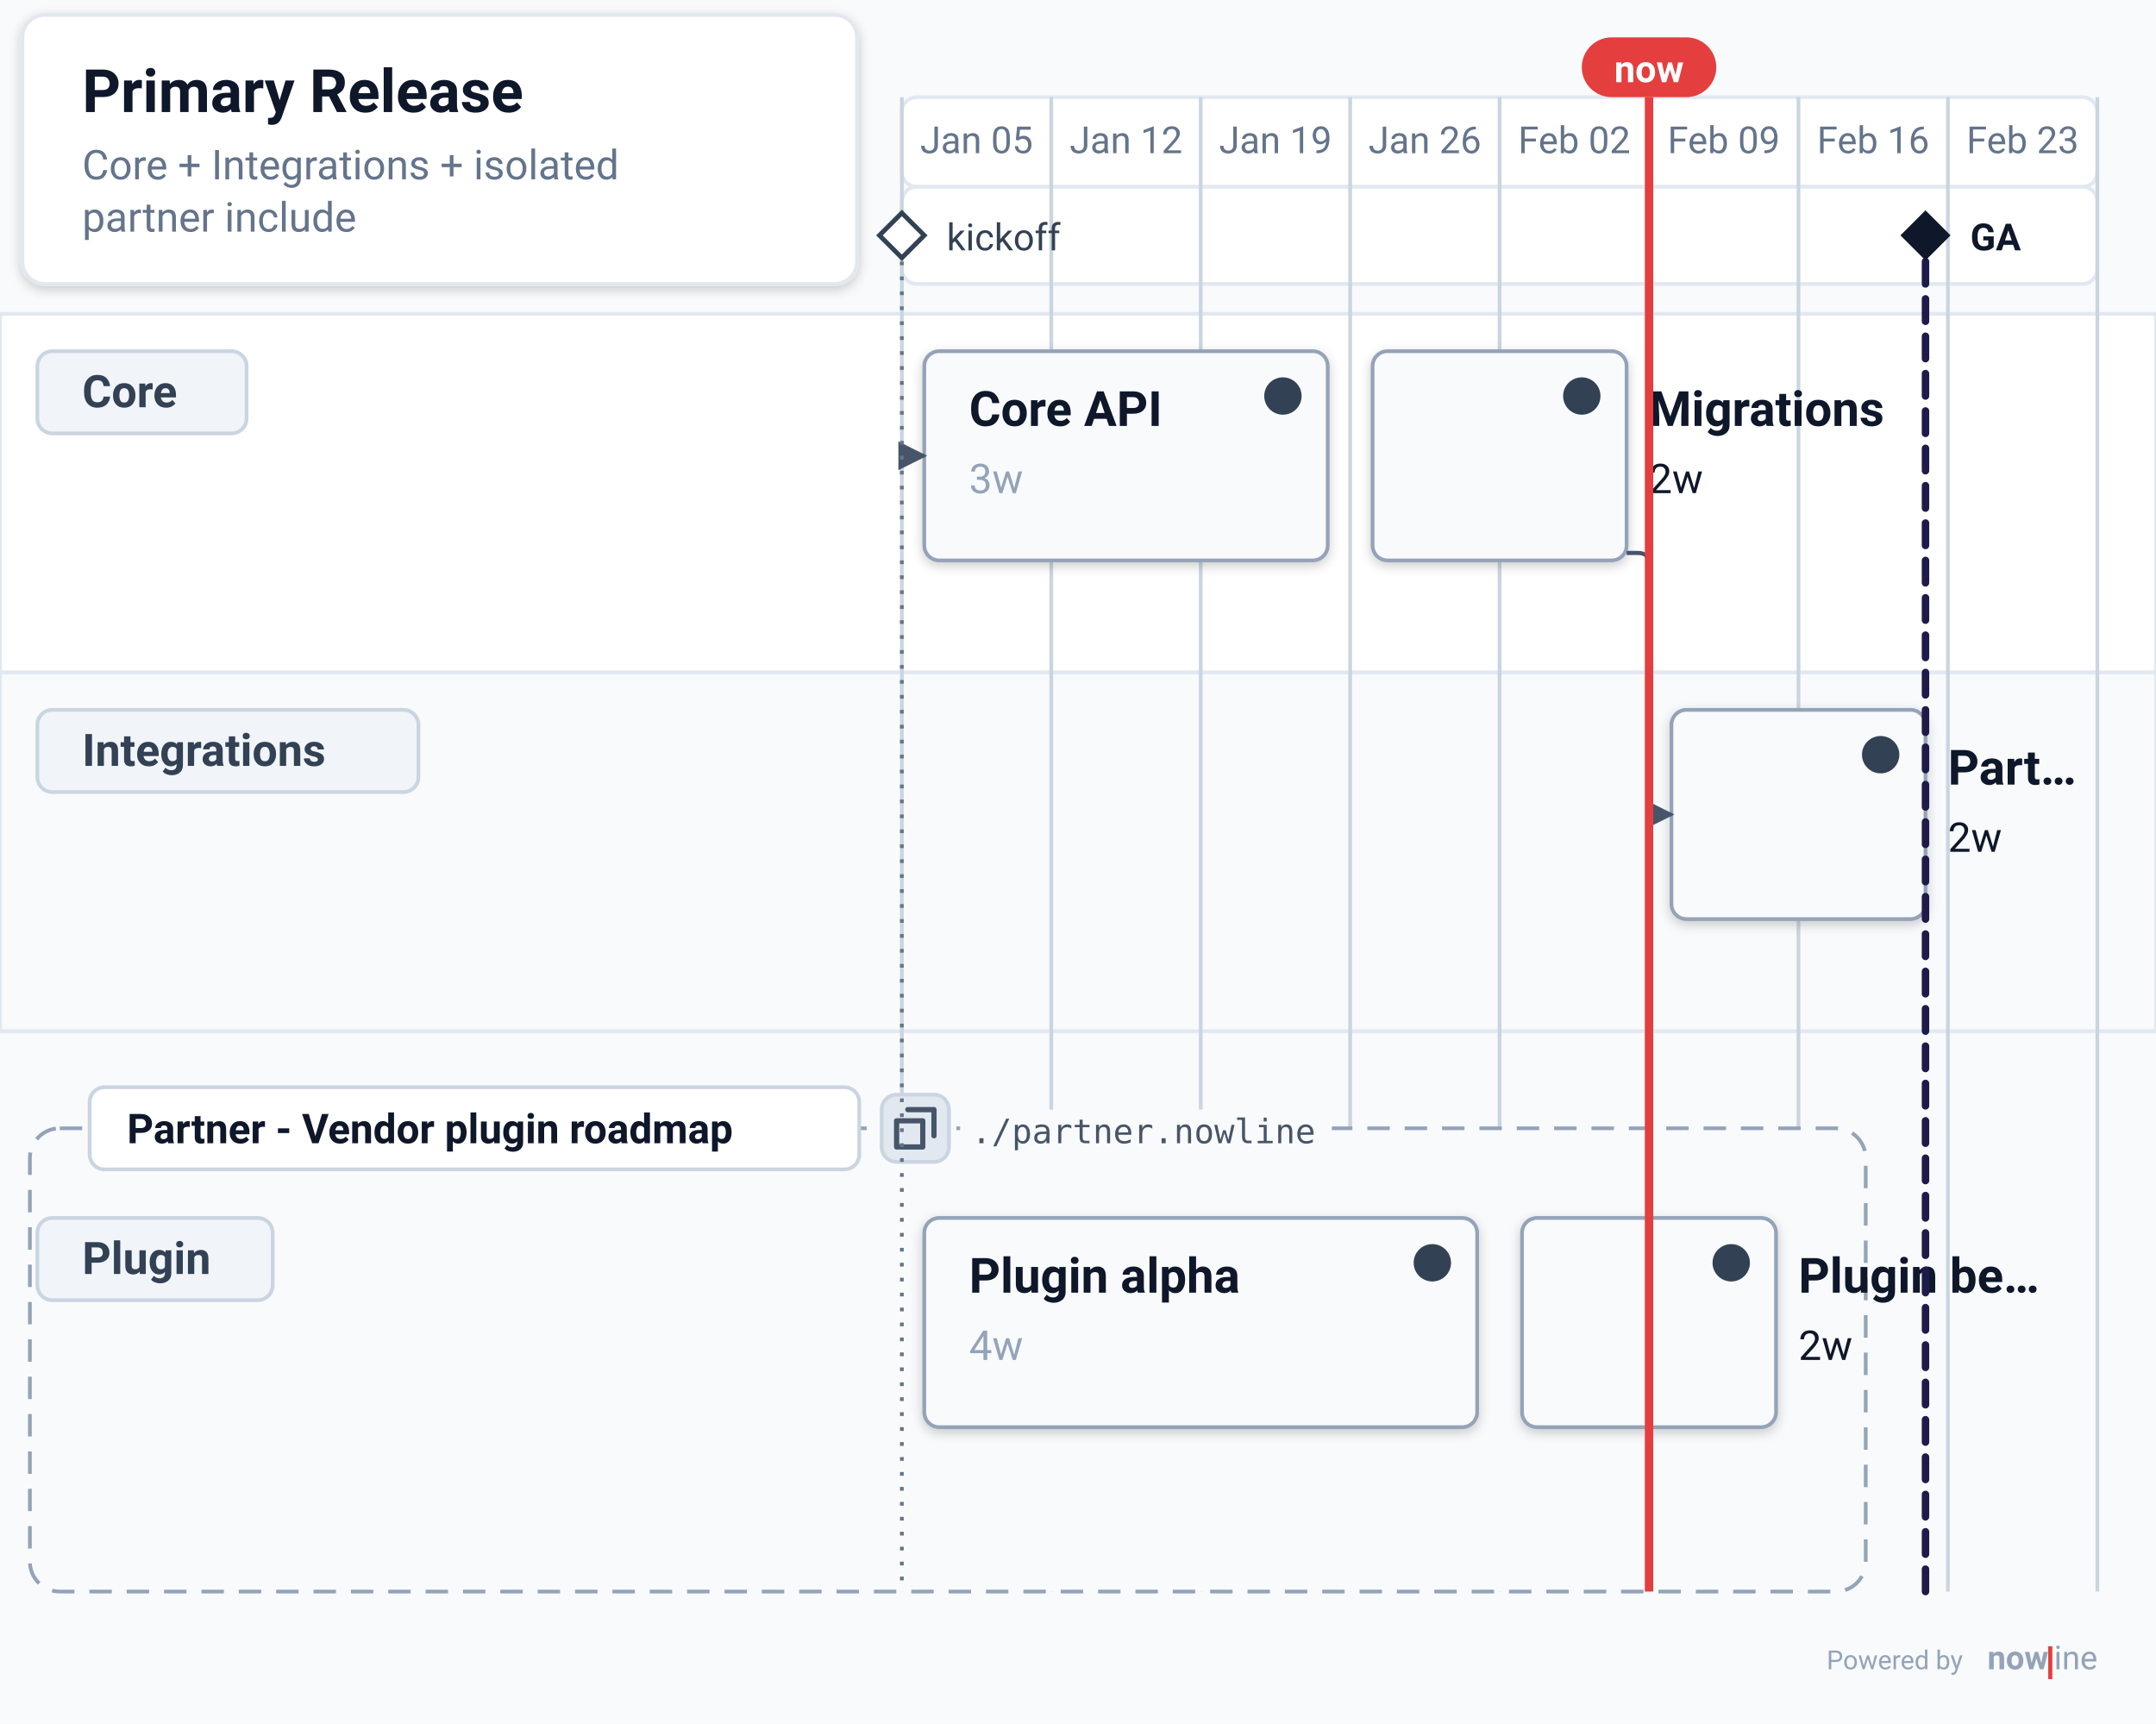
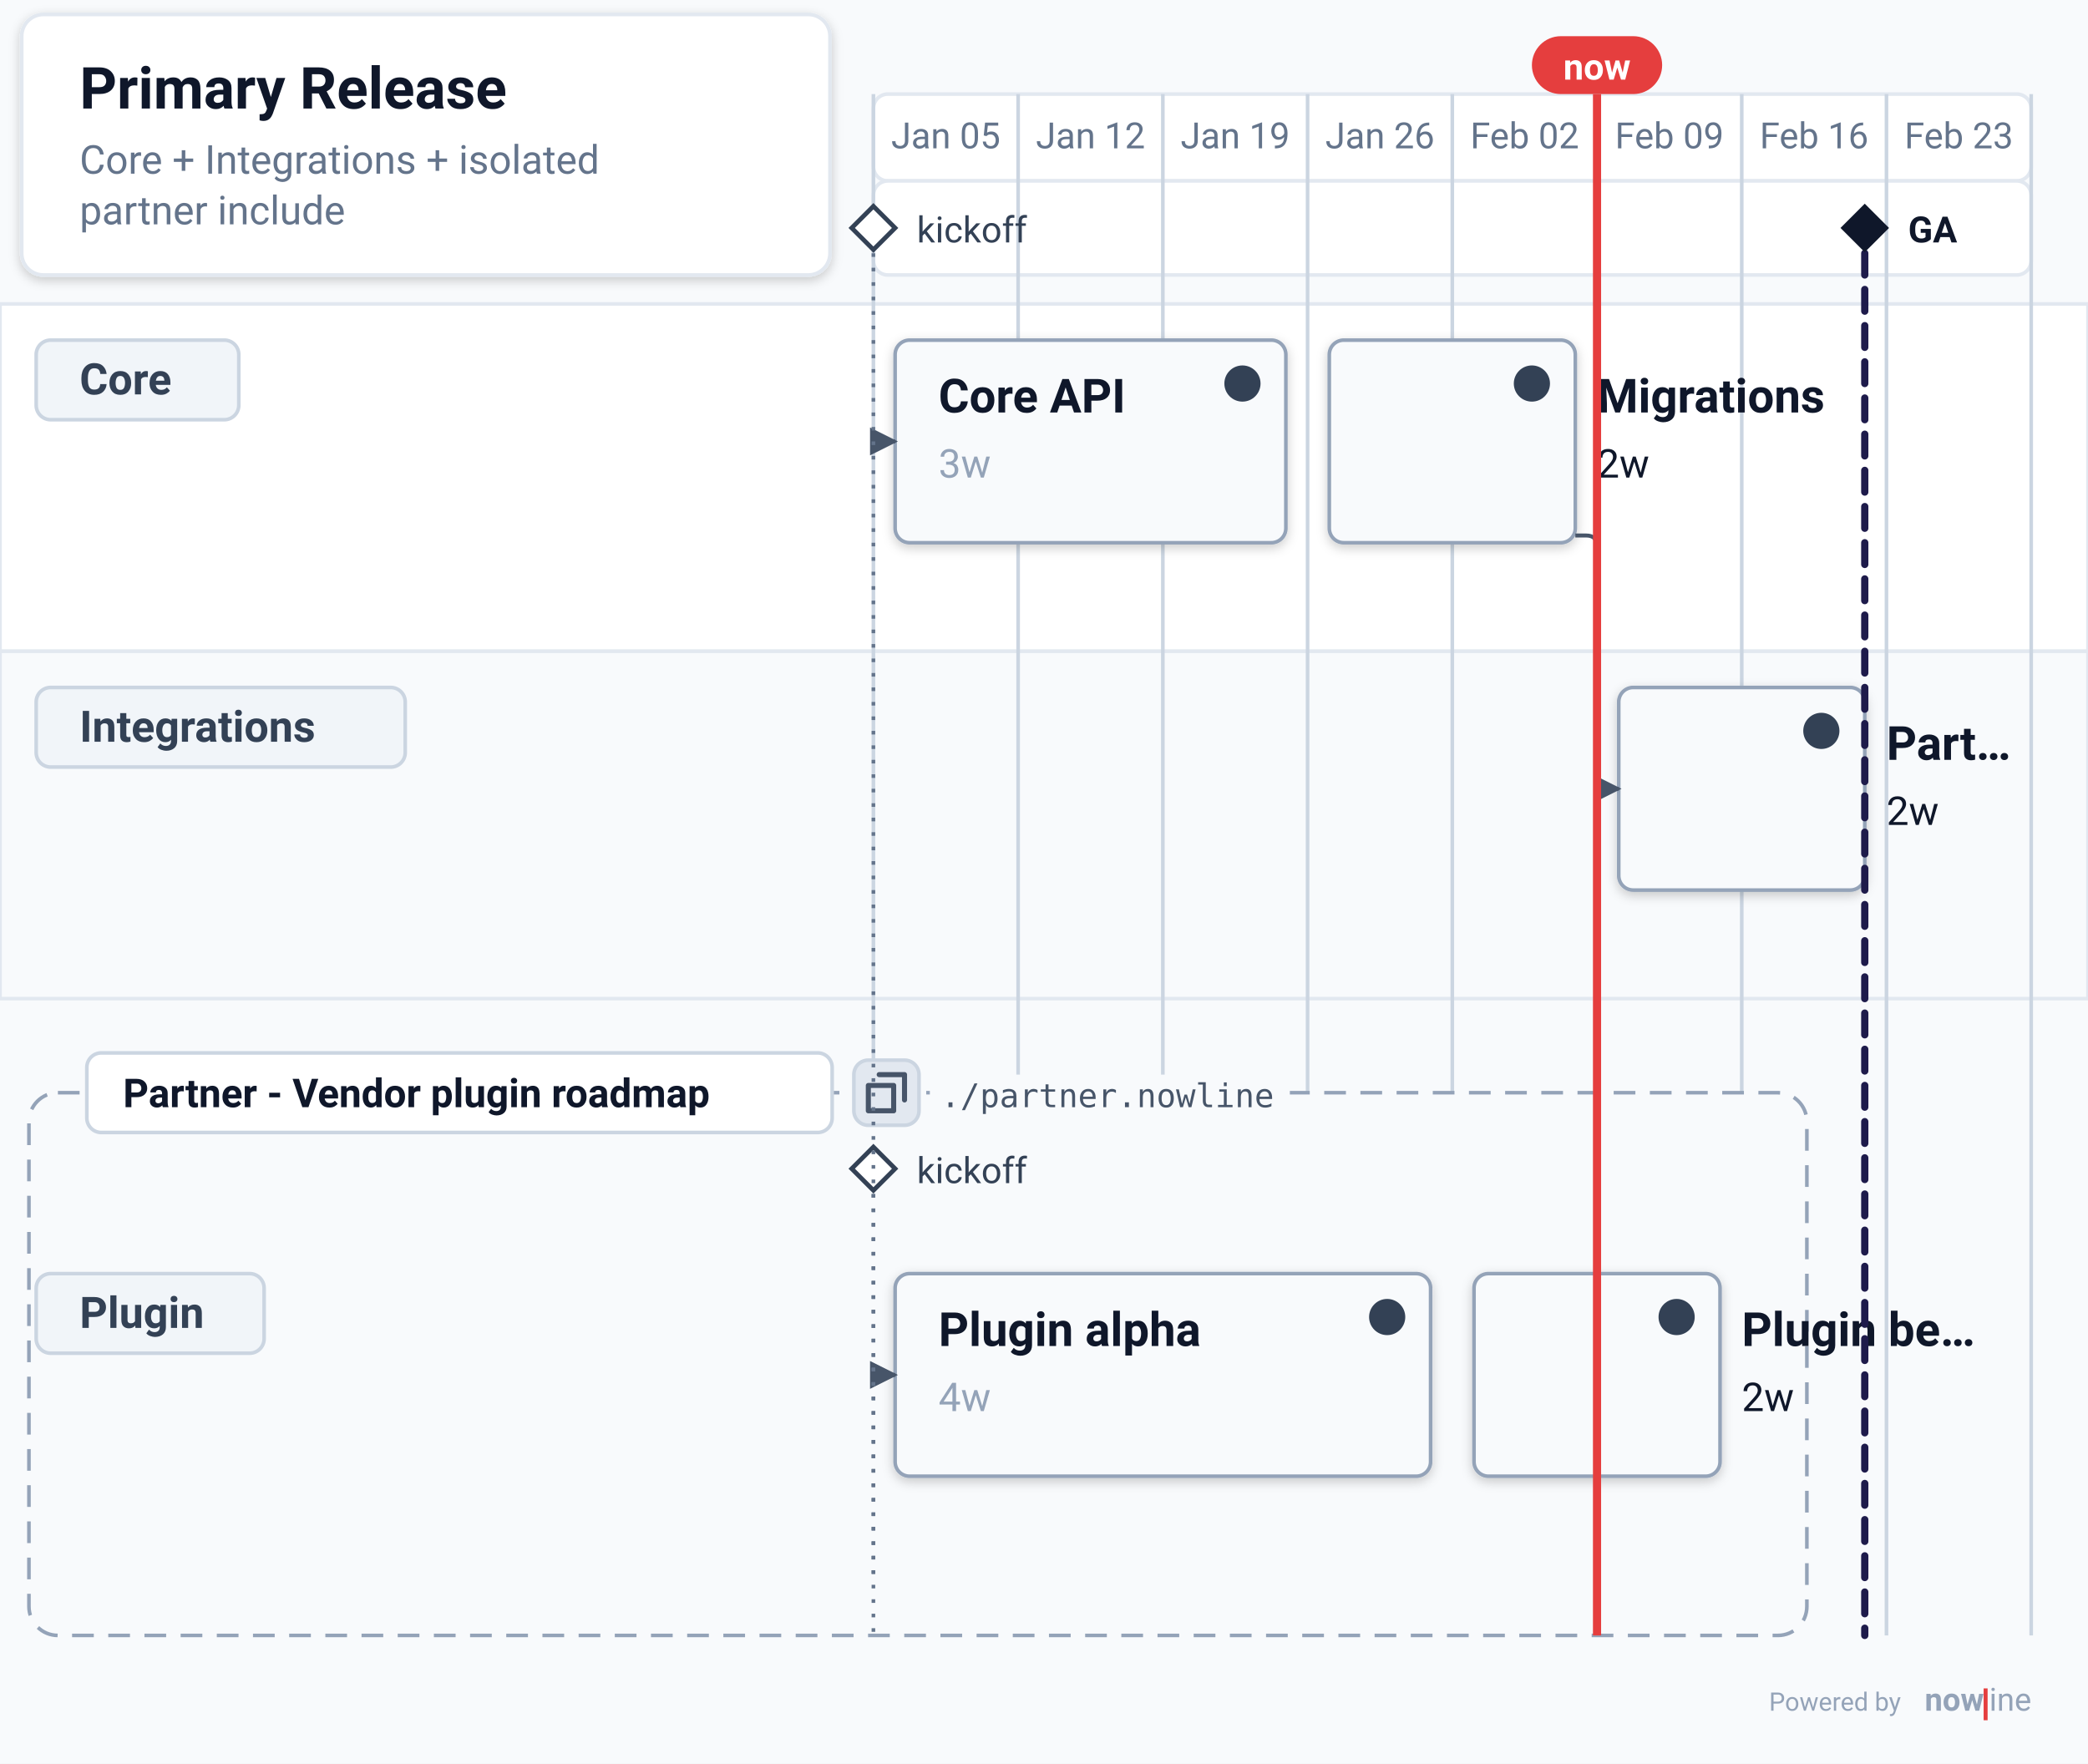
- <svg xmlns="http://www.w3.org/2000/svg" data-generator="nowline" data-theme="light" height="461.44" viewBox="0 0 577.1 461.44" width="577.1">
+ <svg xmlns="http://www.w3.org/2000/svg" data-generator="nowline" data-theme="light" height="487.44" viewBox="0 0 577.1 487.44" width="577.1">
  <defs>
    <filter height="200%" id="nl-0-root-shadow-subtle" width="200%" x="-50%" y="-50%">
      <feGaussianBlur in="SourceAlpha" stdDeviation="1.5" />
      <feOffset dx="0" dy="1" result="offsetblur" />
      <feComponentTransfer>
        <feFuncA type="linear" slope="0.2" />
      </feComponentTransfer>
      <feMerge>
        <feMergeNode />
        <feMergeNode in="SourceGraphic" />
      </feMerge>
    </filter>
    <filter height="200%" id="nl-0-root-shadow-soft" width="200%" x="-50%" y="-50%">
      <feGaussianBlur in="SourceAlpha" stdDeviation="5" />
      <feOffset dx="0" dy="3" result="offsetblur" />
      <feComponentTransfer>
        <feFuncA type="linear" slope="0.3" />
      </feComponentTransfer>
      <feMerge>
        <feMergeNode />
        <feMergeNode in="SourceGraphic" />
      </feMerge>
    </filter>
    <filter height="200%" id="nl-0-root-shadow-hard" width="200%" x="-50%" y="-50%">
      <feGaussianBlur in="SourceAlpha" stdDeviation="0" />
      <feOffset dx="2" dy="2" result="offsetblur" />
      <feComponentTransfer>
        <feFuncA type="linear" slope="0.45" />
      </feComponentTransfer>
      <feMerge>
        <feMergeNode />
        <feMergeNode in="SourceGraphic" />
      </feMerge>
    </filter>
    <marker id="nl-0-root-arrow" viewBox="0 0 10 10" refX="9" refY="5" markerWidth="7" markerHeight="7" orient="auto">
      <path d="M 0 0 L 10 5 L 0 10 z" fill="#475569" />
    </marker>
    <marker id="nl-0-root-arrow-light" viewBox="0 0 10 10" refX="9" refY="5" markerWidth="7" markerHeight="7" orient="auto">
      <path d="M 0 0 L 10 5 L 0 10 z" fill="#94a3b8" />
    </marker>
    <marker id="nl-0-root-arrow-dark" viewBox="0 0 10 10" refX="9" refY="5" markerWidth="7" markerHeight="7" orient="auto">
      <path d="M 0 0 L 10 5 L 0 10 z" fill="#0f172a" />
    </marker>
  </defs>
-   <rect fill="#f8fafc" height="461.44" width="577.1" x="0" y="0" />
+   <rect fill="#f8fafc" height="487.44" width="577.1" x="0" y="0" />
  <g data-layer="timeline">
    <rect fill="#ffffff" height="24" rx="4" ry="4" stroke="#e2e8f0" stroke-width="1" width="320" x="241.4" y="26" />
    <rect fill="#ffffff" height="26" rx="4" ry="4" stroke="#e2e8f0" stroke-width="1" width="320" x="241.4" y="50" />
    <text fill="#64748b" font-family="system-ui, -apple-system, &quot;Segoe UI&quot;, Roboto, sans-serif" font-size="10" text-anchor="middle" x="261.4" y="41">Jan 05</text>
    <text fill="#64748b" font-family="system-ui, -apple-system, &quot;Segoe UI&quot;, Roboto, sans-serif" font-size="10" text-anchor="middle" x="301.4" y="41">Jan 12</text>
    <text fill="#64748b" font-family="system-ui, -apple-system, &quot;Segoe UI&quot;, Roboto, sans-serif" font-size="10" text-anchor="middle" x="341.4" y="41">Jan 19</text>
    <text fill="#64748b" font-family="system-ui, -apple-system, &quot;Segoe UI&quot;, Roboto, sans-serif" font-size="10" text-anchor="middle" x="381.4" y="41">Jan 26</text>
    <text fill="#64748b" font-family="system-ui, -apple-system, &quot;Segoe UI&quot;, Roboto, sans-serif" font-size="10" text-anchor="middle" x="421.4" y="41">Feb 02</text>
    <text fill="#64748b" font-family="system-ui, -apple-system, &quot;Segoe UI&quot;, Roboto, sans-serif" font-size="10" text-anchor="middle" x="461.4" y="41">Feb 09</text>
    <text fill="#64748b" font-family="system-ui, -apple-system, &quot;Segoe UI&quot;, Roboto, sans-serif" font-size="10" text-anchor="middle" x="501.4" y="41">Feb 16</text>
    <text fill="#64748b" font-family="system-ui, -apple-system, &quot;Segoe UI&quot;, Roboto, sans-serif" font-size="10" text-anchor="middle" x="541.4" y="41">Feb 23</text>
  </g>
  <g data-id="core" data-layer="swimlane-bg">
    <rect fill="#ffffff" height="96" stroke="#e2e8f0" stroke-width="1" width="577.1" x="0" y="84" />
  </g>
  <g data-id="integrations" data-layer="swimlane-bg">
    <rect fill="#f8fafc" height="96" stroke="#e2e8f0" stroke-width="1" width="577.1" x="0" y="180" />
  </g>
  <g data-layer="grid">
-     <line stroke="#cbd5e1" stroke-width="1" x1="241.4" x2="241.4" y1="26" y2="426" />
-     <line stroke="#cbd5e1" stroke-width="1" x1="281.4" x2="281.4" y1="26" y2="426" />
-     <line stroke="#cbd5e1" stroke-width="1" x1="321.4" x2="321.4" y1="26" y2="426" />
-     <line stroke="#cbd5e1" stroke-width="1" x1="361.4" x2="361.4" y1="26" y2="426" />
-     <line stroke="#cbd5e1" stroke-width="1" x1="401.4" x2="401.4" y1="26" y2="426" />
-     <line stroke="#cbd5e1" stroke-width="1" x1="441.4" x2="441.4" y1="26" y2="426" />
-     <line stroke="#cbd5e1" stroke-width="1" x1="481.4" x2="481.4" y1="26" y2="426" />
-     <line stroke="#cbd5e1" stroke-width="1" x1="521.4" x2="521.4" y1="26" y2="426" />
-     <line stroke="#cbd5e1" stroke-width="1" x1="561.4" x2="561.4" y1="26" y2="426" />
+     <line stroke="#cbd5e1" stroke-width="1" x1="241.4" x2="241.4" y1="26" y2="452" />
+     <line stroke="#cbd5e1" stroke-width="1" x1="281.4" x2="281.4" y1="26" y2="452" />
+     <line stroke="#cbd5e1" stroke-width="1" x1="321.4" x2="321.4" y1="26" y2="452" />
+     <line stroke="#cbd5e1" stroke-width="1" x1="361.4" x2="361.4" y1="26" y2="452" />
+     <line stroke="#cbd5e1" stroke-width="1" x1="401.4" x2="401.4" y1="26" y2="452" />
+     <line stroke="#cbd5e1" stroke-width="1" x1="441.4" x2="441.4" y1="26" y2="452" />
+     <line stroke="#cbd5e1" stroke-width="1" x1="481.4" x2="481.4" y1="26" y2="452" />
+     <line stroke="#cbd5e1" stroke-width="1" x1="521.4" x2="521.4" y1="26" y2="452" />
+     <line stroke="#cbd5e1" stroke-width="1" x1="561.4" x2="561.4" y1="26" y2="452" />
  </g>
  <g data-id="core" data-layer="swimlane">
    <rect fill="#f1f5f9" height="22" rx="4" ry="4" stroke="#cbd5e1" stroke-width="1" width="56" x="10" y="94" />
    <text fill="#334155" font-family="system-ui, -apple-system, &quot;Segoe UI&quot;, Roboto, sans-serif" font-size="12" font-weight="600" x="22" y="109">Core</text>
    <g data-id="core-api" data-layer="item">
      <rect fill="#f8fafc" filter="url(#nl-0-root-shadow-subtle)" height="56" rx="4" ry="4" stroke="#94a3b8" stroke-width="1" width="108" x="247.4" y="94" />
      <circle cx="343.4" cy="106" fill="#334155" r="5" />
      <text fill="#0f172a" font-family="system-ui, -apple-system, &quot;Segoe UI&quot;, Roboto, sans-serif" font-size="13" font-weight="600" x="259.4" y="114">Core API</text>
      <text fill="#94a3b8" font-family="system-ui, -apple-system, &quot;Segoe UI&quot;, Roboto, sans-serif" font-size="11" x="259.4" y="132">3w</text>
    </g>
    <g data-id="migrations" data-layer="item">
      <rect fill="#f8fafc" filter="url(#nl-0-root-shadow-subtle)" height="56" rx="4" ry="4" stroke="#94a3b8" stroke-width="1" width="68" x="367.4" y="94" />
      <circle cx="423.4" cy="106" fill="#334155" r="5" />
      <text fill="#0f172a" font-family="system-ui, -apple-system, &quot;Segoe UI&quot;, Roboto, sans-serif" font-size="13" font-weight="600" x="441.4" y="114">Migrations</text>
      <text fill="#0f172a" font-family="system-ui, -apple-system, &quot;Segoe UI&quot;, Roboto, sans-serif" font-size="11" x="441.4" y="132">2w</text>
    </g>
  </g>
  <g data-id="integrations" data-layer="swimlane">
    <rect fill="#f1f5f9" height="22" rx="4" ry="4" stroke="#cbd5e1" stroke-width="1" width="102" x="10" y="190" />
    <text fill="#334155" font-family="system-ui, -apple-system, &quot;Segoe UI&quot;, Roboto, sans-serif" font-size="12" font-weight="600" x="22" y="205">Integrations</text>
    <g data-id="bridge" data-layer="item">
      <rect fill="#f8fafc" filter="url(#nl-0-root-shadow-subtle)" height="56" rx="4" ry="4" stroke="#94a3b8" stroke-width="1" width="68" x="447.4" y="190" />
      <circle cx="503.4" cy="202" fill="#334155" r="5" />
      <text fill="#0f172a" font-family="system-ui, -apple-system, &quot;Segoe UI&quot;, Roboto, sans-serif" font-size="13" font-weight="600" x="521.4" y="210">Part…</text>
      <text fill="#0f172a" font-family="system-ui, -apple-system, &quot;Segoe UI&quot;, Roboto, sans-serif" font-size="11" x="521.4" y="228">2w</text>
    </g>
  </g>
  <g data-layer="include">
-     <rect fill="#f8fafc" height="124" rx="8" ry="8" stroke="#94a3b8" stroke-dasharray="6 4" stroke-width="1" width="491.4" x="8" y="302" />
+     <rect fill="#f8fafc" height="150" rx="8" ry="8" stroke="#94a3b8" stroke-dasharray="6 4" stroke-width="1" width="491.4" x="8" y="302" />
    <g data-id="plugin" data-layer="swimlane">
-       <rect fill="#f1f5f9" height="22" rx="4" ry="4" stroke="#cbd5e1" stroke-width="1" width="63" x="10" y="326" />
-       <text fill="#334155" font-family="system-ui, -apple-system, &quot;Segoe UI&quot;, Roboto, sans-serif" font-size="12" font-weight="600" x="22" y="341">Plugin</text>
+       <rect fill="#f1f5f9" height="22" rx="4" ry="4" stroke="#cbd5e1" stroke-width="1" width="63" x="10" y="352" />
+       <text fill="#334155" font-family="system-ui, -apple-system, &quot;Segoe UI&quot;, Roboto, sans-serif" font-size="12" font-weight="600" x="22" y="367">Plugin</text>
      <g data-id="plugin-alpha" data-layer="item">
-         <rect fill="#f8fafc" filter="url(#nl-0-root-shadow-subtle)" height="56" rx="4" ry="4" stroke="#94a3b8" stroke-width="1" width="148" x="247.4" y="326" />
-         <circle cx="383.4" cy="338" fill="#334155" r="5" />
-         <text fill="#0f172a" font-family="system-ui, -apple-system, &quot;Segoe UI&quot;, Roboto, sans-serif" font-size="13" font-weight="600" x="259.4" y="346">Plugin alpha</text>
-         <text fill="#94a3b8" font-family="system-ui, -apple-system, &quot;Segoe UI&quot;, Roboto, sans-serif" font-size="11" x="259.4" y="364">4w</text>
+         <rect fill="#f8fafc" filter="url(#nl-0-root-shadow-subtle)" height="56" rx="4" ry="4" stroke="#94a3b8" stroke-width="1" width="148" x="247.4" y="352" />
+         <circle cx="383.4" cy="364" fill="#334155" r="5" />
+         <text fill="#0f172a" font-family="system-ui, -apple-system, &quot;Segoe UI&quot;, Roboto, sans-serif" font-size="13" font-weight="600" x="259.4" y="372">Plugin alpha</text>
+         <text fill="#94a3b8" font-family="system-ui, -apple-system, &quot;Segoe UI&quot;, Roboto, sans-serif" font-size="11" x="259.4" y="390">4w</text>
      </g>
      <g data-id="plugin-beta" data-layer="item">
-         <rect fill="#f8fafc" filter="url(#nl-0-root-shadow-subtle)" height="56" rx="4" ry="4" stroke="#94a3b8" stroke-width="1" width="68" x="407.4" y="326" />
-         <circle cx="463.4" cy="338" fill="#334155" r="5" />
-         <text fill="#0f172a" font-family="system-ui, -apple-system, &quot;Segoe UI&quot;, Roboto, sans-serif" font-size="13" font-weight="600" x="481.4" y="346">Plugin be…</text>
-         <text fill="#0f172a" font-family="system-ui, -apple-system, &quot;Segoe UI&quot;, Roboto, sans-serif" font-size="11" x="481.4" y="364">2w</text>
+         <rect fill="#f8fafc" filter="url(#nl-0-root-shadow-subtle)" height="56" rx="4" ry="4" stroke="#94a3b8" stroke-width="1" width="68" x="407.4" y="352" />
+         <circle cx="463.4" cy="364" fill="#334155" r="5" />
+         <text fill="#0f172a" font-family="system-ui, -apple-system, &quot;Segoe UI&quot;, Roboto, sans-serif" font-size="13" font-weight="600" x="481.4" y="372">Plugin be…</text>
+         <text fill="#0f172a" font-family="system-ui, -apple-system, &quot;Segoe UI&quot;, Roboto, sans-serif" font-size="11" x="481.4" y="390">2w</text>
      </g>
+     </g>
+     <path d="M241.4 380 L247.4 380" fill="none" marker-end="url(#nl-0-root-arrow)" stroke="#475569" stroke-linejoin="round" stroke-width="1.1" />
+     <line stroke="#64748b" stroke-dasharray="1 3" stroke-width="1" x1="241.4" x2="241.4" y1="330" y2="438" />
+     <g data-id="kickoff" data-layer="anchor">
+       <path d="M241.4 317 L247.4 323 L241.4 329 L235.4 323 Z" fill="#ffffff" stroke="#334155" stroke-width="1.25" />
+       <text fill="#334155" font-family="system-ui, -apple-system, &quot;Segoe UI&quot;, Roboto, sans-serif" font-size="10" x="253.4" y="327">kickoff</text>
    </g>
    <rect fill="#ffffff" height="22" rx="4" ry="4" stroke="#cbd5e1" stroke-width="1" width="206" x="24" y="291" />
    <text fill="#0f172a" font-family="system-ui, -apple-system, &quot;Segoe UI&quot;, Roboto, sans-serif" font-size="11" font-weight="600" x="34" y="306">Partner - Vendor plugin roadmap</text>
    <rect fill="#e2e8f0" height="18" rx="4" ry="4" stroke="#cbd5e1" stroke-width="1" width="18" x="236" y="293" />
    <path d="M243 297 H250 V304 M240 300 H247 V307 H240 Z" fill="none" stroke="#475569" stroke-linecap="round" stroke-linejoin="round" stroke-width="1.4" />
    <rect fill="#f8fafc" height="15" width="99.5" x="257" y="297" />
    <text fill="#475569" font-family="ui-monospace, SFMono-Regular, Menlo, Consolas, monospace" font-size="9" x="260" y="306">./partner.nowline</text>
  </g>
  <path d="M241.4 122 L247.4 122" fill="none" marker-end="url(#nl-0-root-arrow)" stroke="#475569" stroke-linejoin="round" stroke-width="1.1" />
  <path d="M435.4 148 L438.4 148 Q441.4 148 441.4 151 L441.4 215 Q441.4 218 444.4 218 L447.4 218" fill="none" marker-end="url(#nl-0-root-arrow)" stroke="#475569" stroke-linejoin="round" stroke-width="1.1" />
-   <line stroke="#64748b" stroke-dasharray="1 3" stroke-width="1" x1="241.4" x2="241.4" y1="70" y2="426" />
-   <line stroke="#1e1b4b" stroke-dasharray="6 4" stroke-linecap="round" stroke-width="2" x1="515.4" x2="515.4" y1="70" y2="426" />
+   <line stroke="#64748b" stroke-dasharray="1 3" stroke-width="1" x1="241.4" x2="241.4" y1="70" y2="452" />
+   <line stroke="#1e1b4b" stroke-dasharray="6 4" stroke-linecap="round" stroke-width="2" x1="515.4" x2="515.4" y1="70" y2="452" />
  <g data-id="kickoff" data-layer="anchor">
    <path d="M241.4 57 L247.4 63 L241.4 69 L235.4 63 Z" fill="#ffffff" stroke="#334155" stroke-width="1.25" />
    <text fill="#334155" font-family="system-ui, -apple-system, &quot;Segoe UI&quot;, Roboto, sans-serif" font-size="10" x="253.4" y="67">kickoff</text>
  </g>
  <g data-id="ga" data-layer="milestone">
    <path d="M515.4 57 L521.4 63 L515.4 69 L509.4 63 Z" fill="#0f172a" stroke="#0f172a" stroke-width="1" />
    <text fill="#0f172a" font-family="system-ui, -apple-system, &quot;Segoe UI&quot;, Roboto, sans-serif" font-size="10" font-weight="600" x="527.4" y="67">GA</text>
  </g>
  <g data-layer="nowline">
-     <line stroke="#e53e3e" stroke-width="2.25" x1="441.4" x2="441.4" y1="26" y2="426" />
+     <line stroke="#e53e3e" stroke-width="2.25" x1="441.4" x2="441.4" y1="26" y2="452" />
    <rect fill="#e53e3e" height="16" rx="8" ry="8" width="36" x="423.4" y="10" />
    <text fill="#ffffff" font-family="system-ui, -apple-system, &quot;Segoe UI&quot;, Roboto, sans-serif" font-size="10" font-weight="700" text-anchor="middle" x="441.4" y="22">now</text>
  </g>
  <g data-id="nl-0-root-header" data-layer="header">
    <rect fill="#ffffff" filter="url(#nl-0-root-shadow-subtle)" height="72" rx="6" ry="6" stroke="#e2e8f0" stroke-width="1" width="223.4" x="6" y="4" />
    <text fill="#0f172a" font-family="system-ui, -apple-system, &quot;Segoe UI&quot;, Roboto, sans-serif" font-size="16" font-weight="600" x="22" y="30">Primary Release</text>
    <text fill="#64748b" font-family="system-ui, -apple-system, &quot;Segoe UI&quot;, Roboto, sans-serif" font-size="11" x="22" y="48">Core + Integrations + isolated</text>
    <text fill="#64748b" font-family="system-ui, -apple-system, &quot;Segoe UI&quot;, Roboto, sans-serif" font-size="11" x="22" y="62">partner include</text>
  </g>
  <a aria-label="Powered by nowline" href="https://nowline.io" rel="noopener" target="_blank">
    <g data-layer="attribution">
-       <g transform="translate(488.94 438) scale(0.22)">
+       <g transform="translate(488.94 464) scale(0.22)">
        <text fill="#94a3b8" font-family="system-ui, -apple-system, &quot;Segoe UI&quot;, Roboto, sans-serif" font-size="32" font-weight="400" x="0" y="40">Powered by</text>
        <text fill="#94a3b8" font-family="system-ui, -apple-system, &quot;Segoe UI&quot;, Roboto, sans-serif" font-size="40" font-weight="700" x="195.6" y="40">now</text>
        <rect fill="#e53e3e" height="40" width="5" x="269.6" y="12" />
        <text fill="#94a3b8" font-family="system-ui, -apple-system, &quot;Segoe UI&quot;, Roboto, sans-serif" font-size="40" font-weight="400" x="276.6" y="40">ine</text>
      </g>
    </g>
  </a>
</svg>
